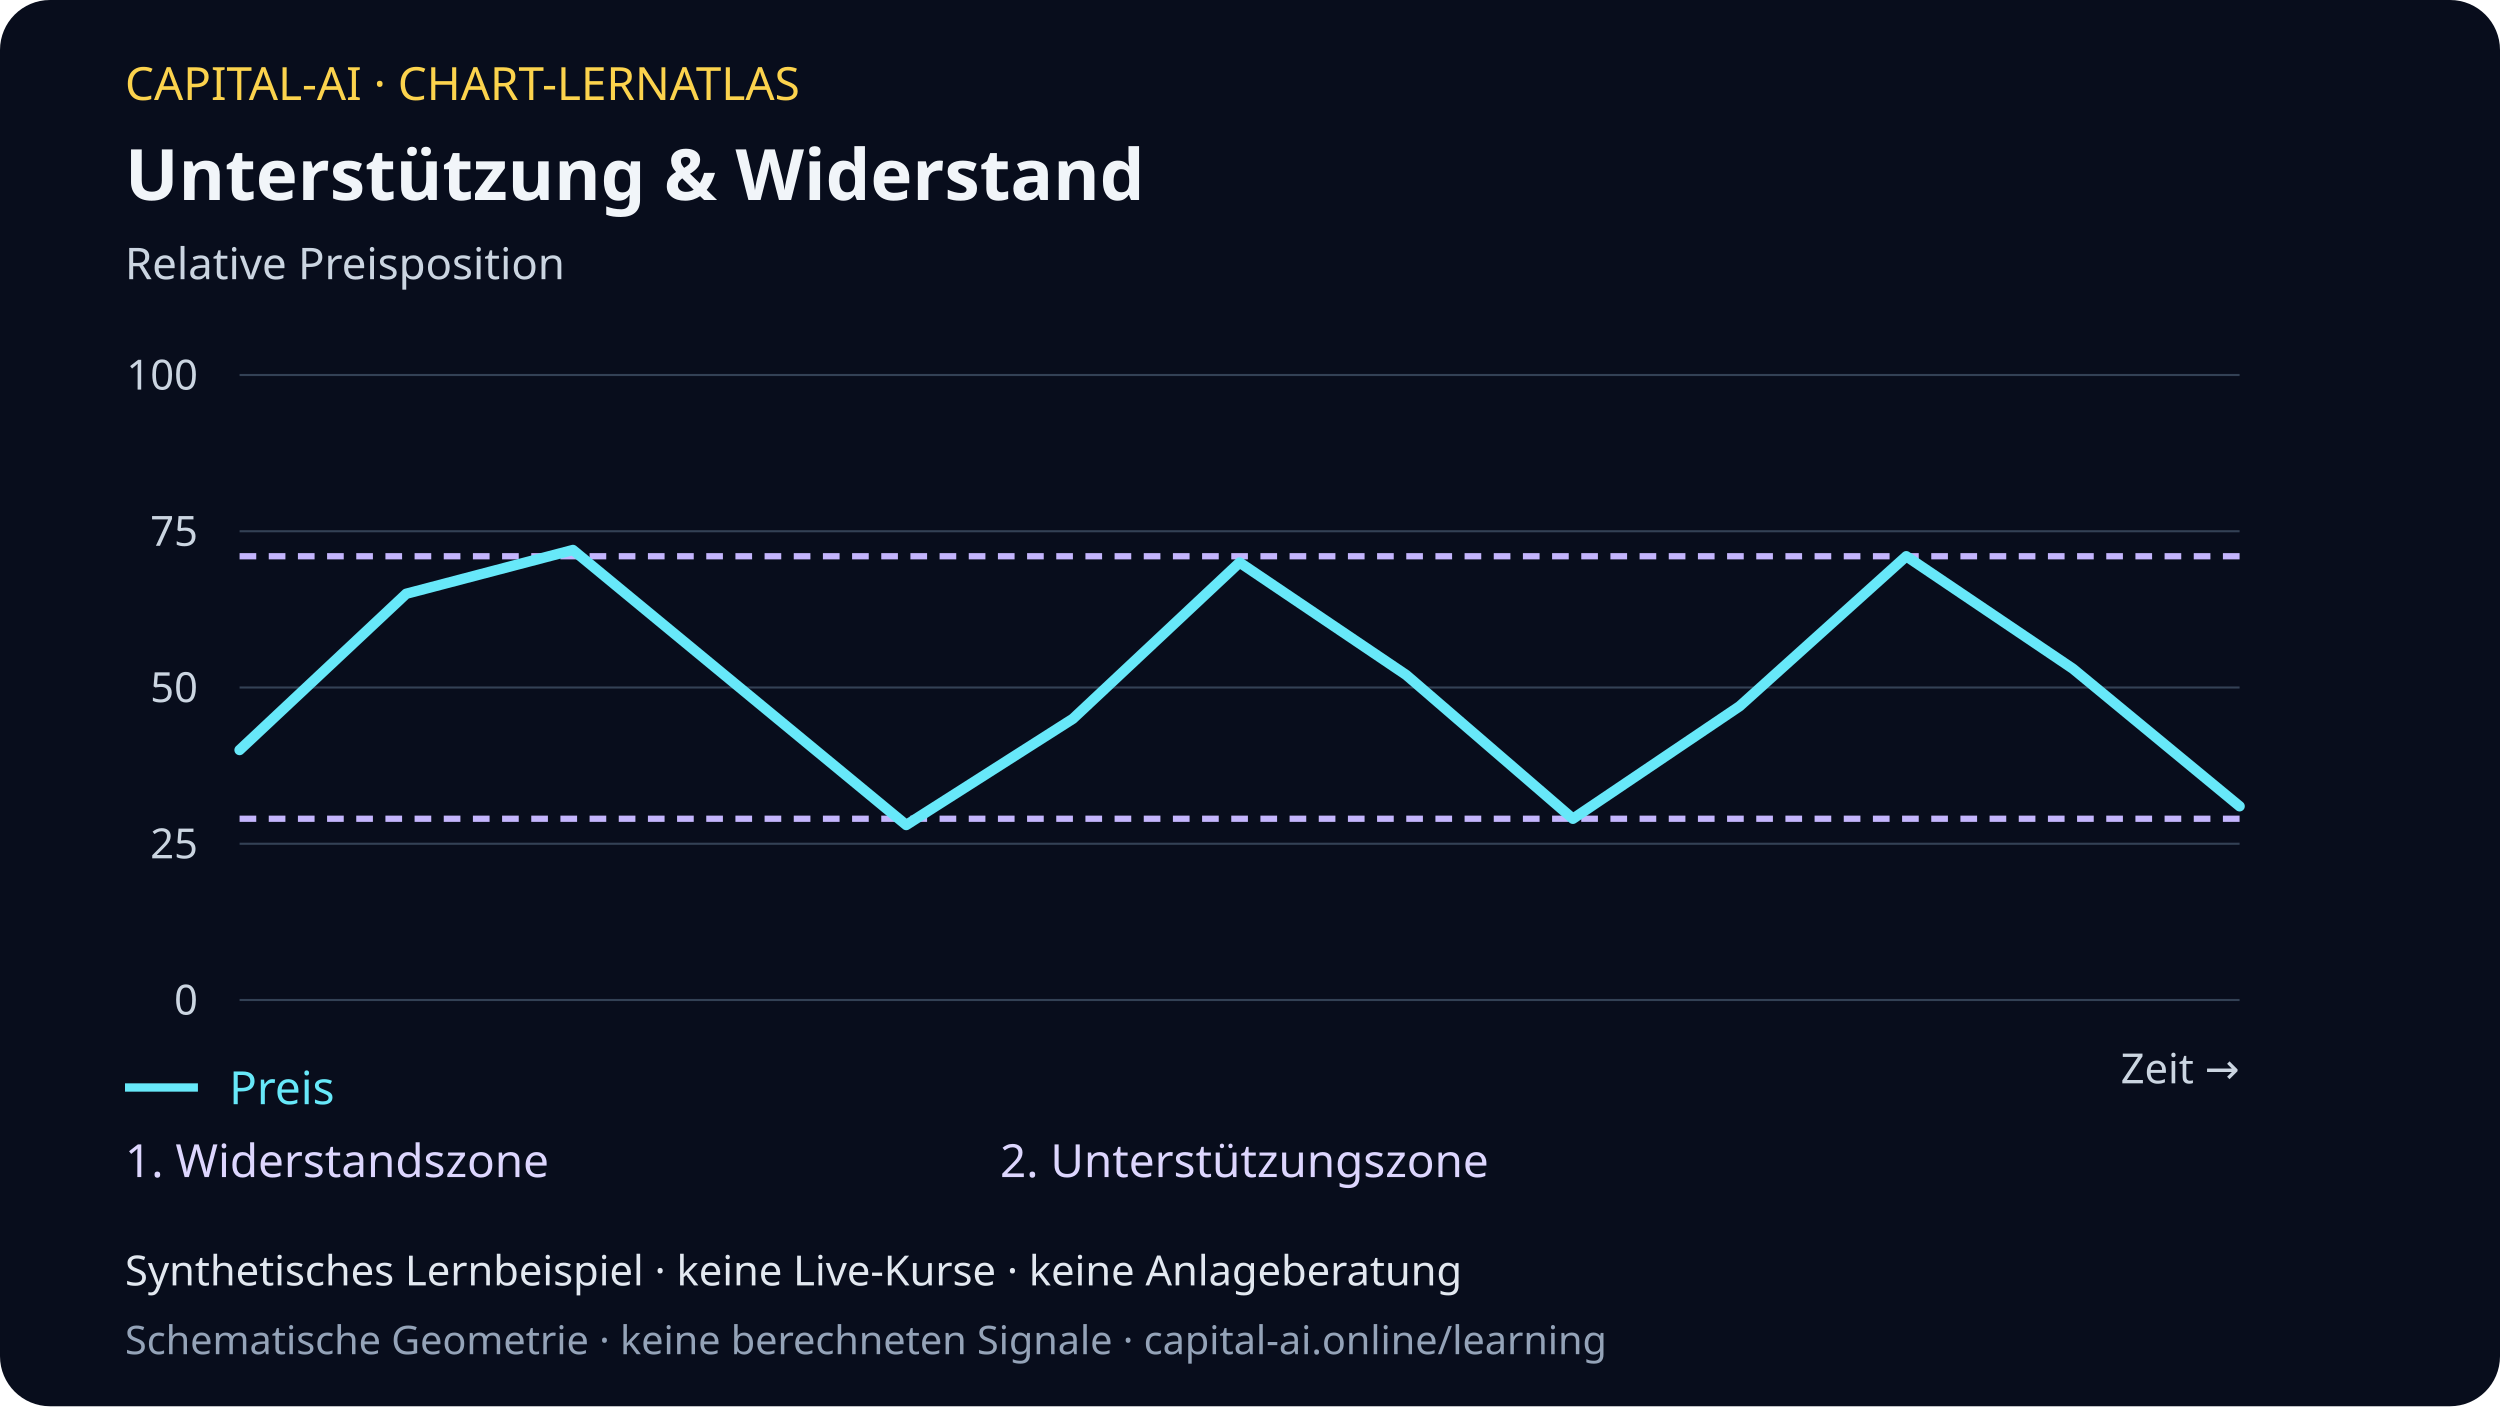
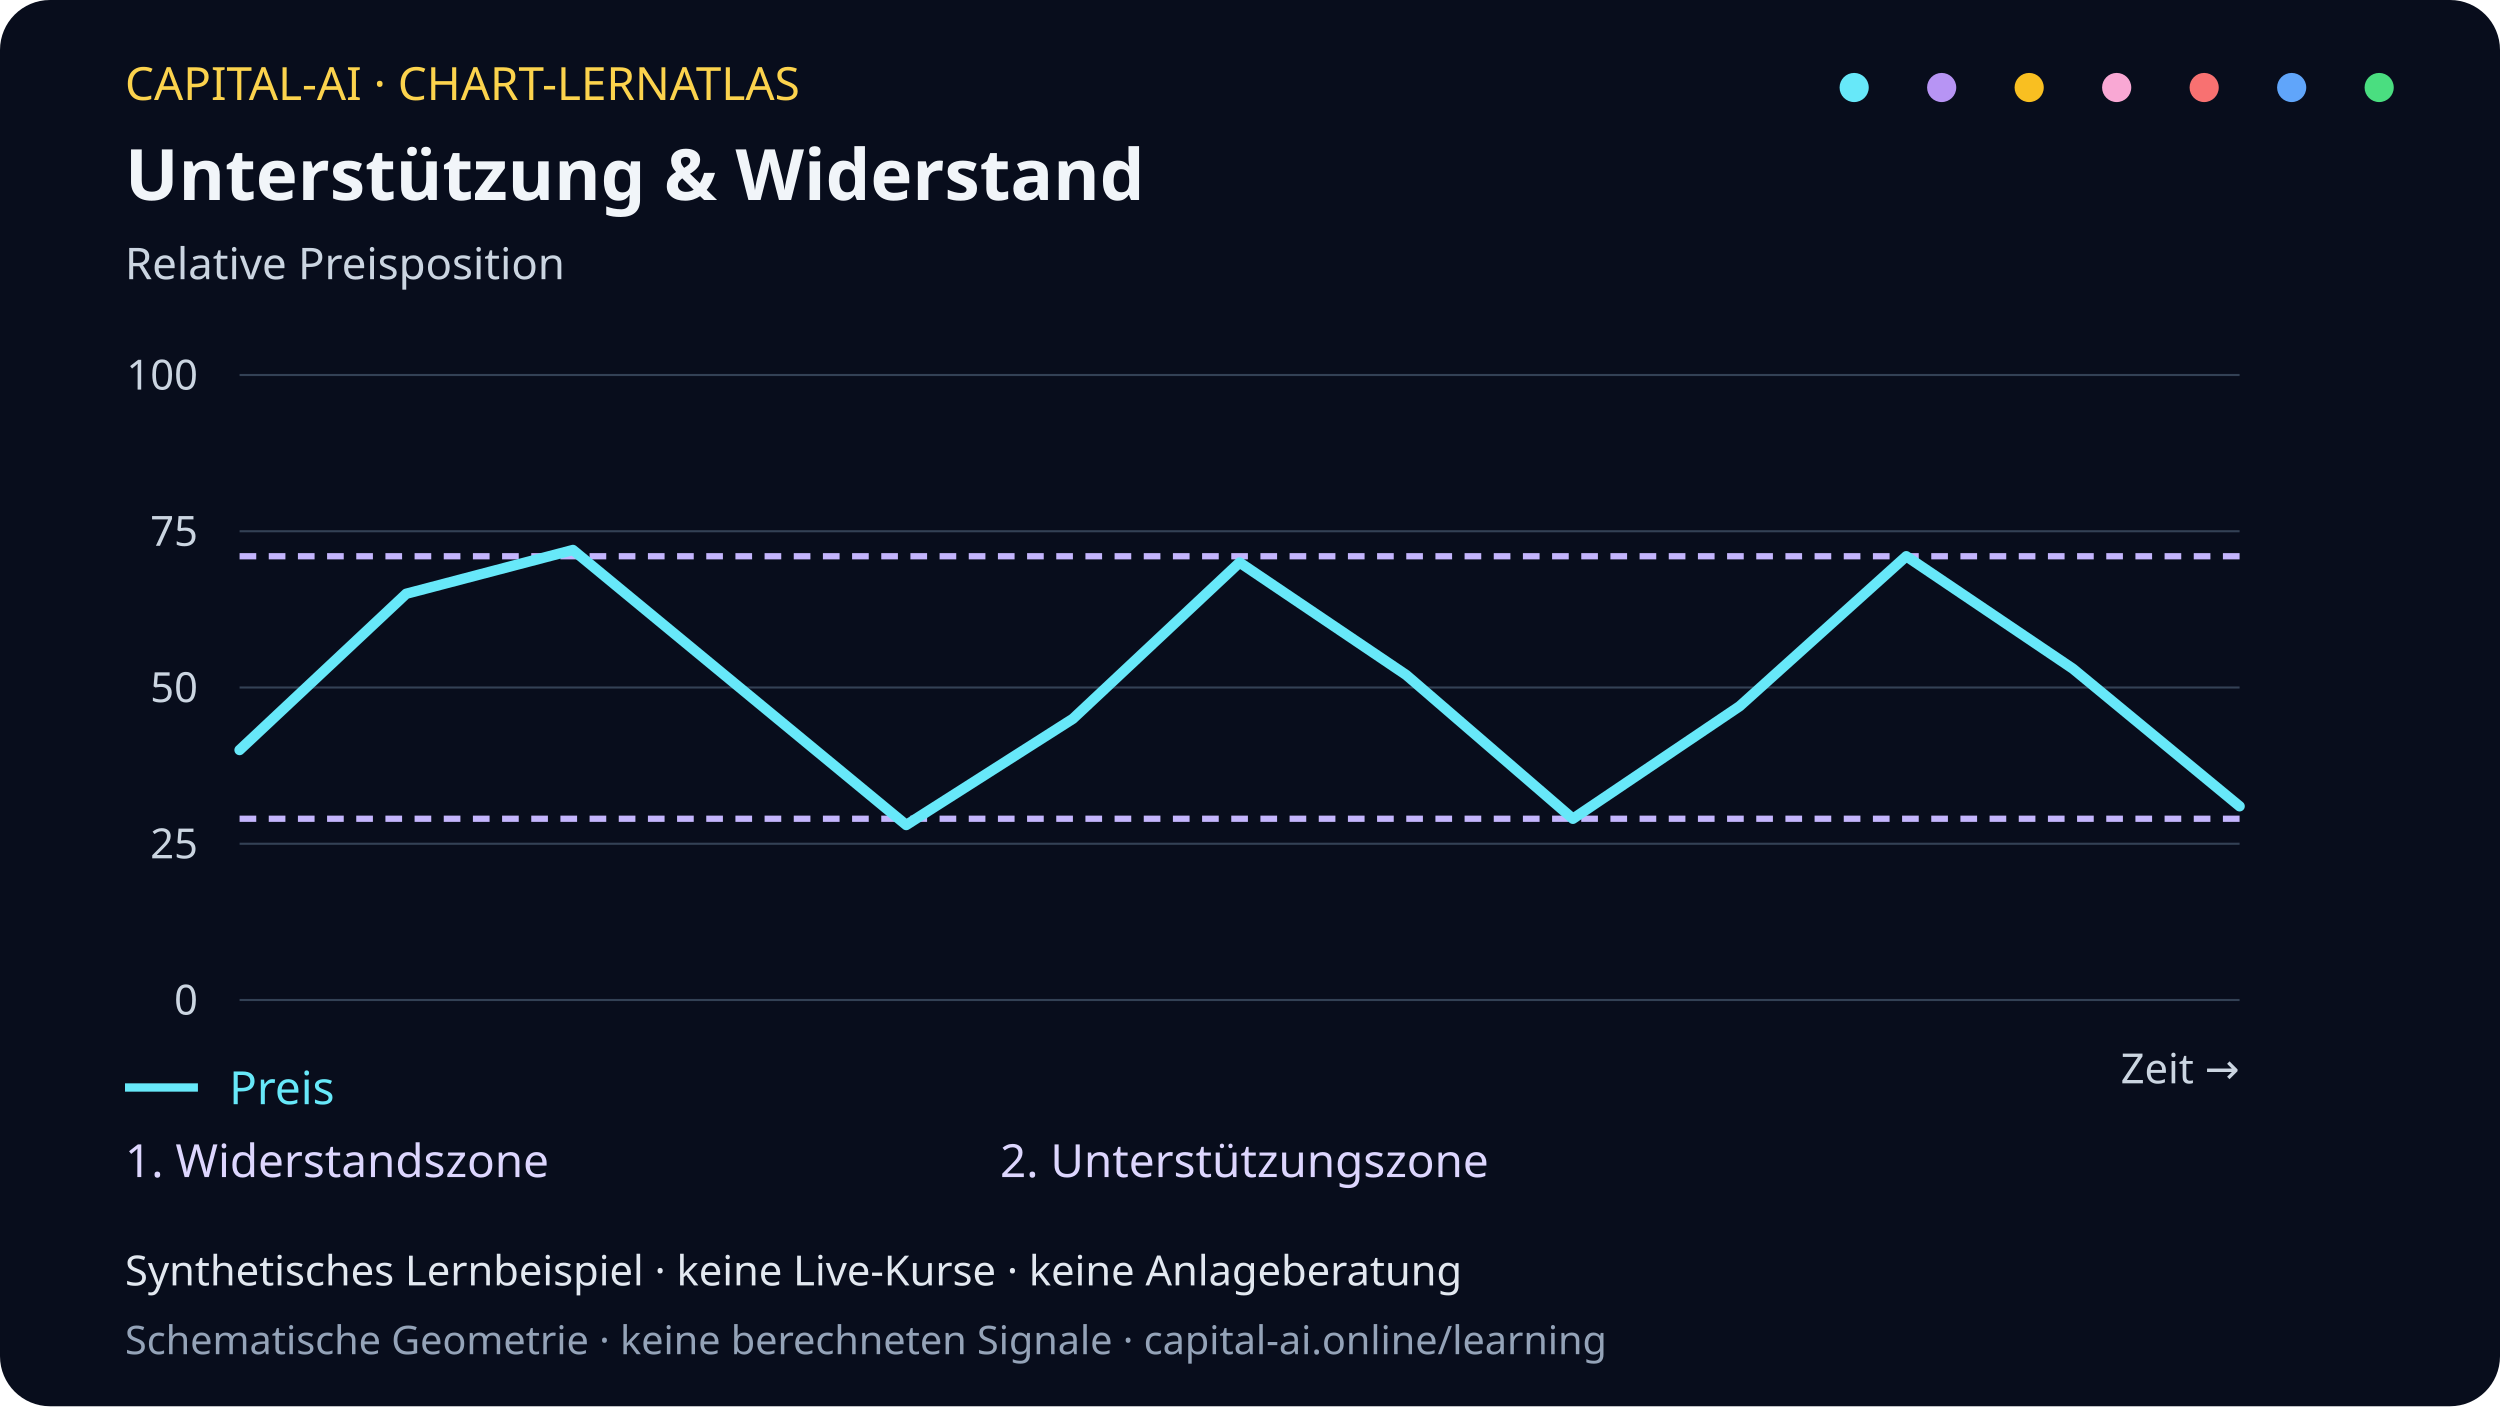
<svg xmlns="http://www.w3.org/2000/svg" viewBox="0 0 1200 675" role="img" aria-label="Unterstützung &amp; Widerstand. Wiederholte Reaktionen an ähnlichen Tiefs und Hochs bilden beobachtbare Unterstützungs- und Widerstandszonen. Synthetisches Lernbeispiel · keine Live-Kurse · keine Anlageberatung" class="h-auto w-full rounded-xl">
  <rect width="1200" height="675" rx="24" fill="#080d1c" />
+   <g aria-hidden="true" data-universe-spectrum="CAPITAL_AI_UNIVERSE@1">
+     <circle cx="890" cy="42" r="7" fill="#67E8F9" />
+     <circle cx="932" cy="42" r="7" fill="#B794F4" />
+     <circle cx="974" cy="42" r="7" fill="#F9BF21" />
+     <circle cx="1016" cy="42" r="7" fill="#F9A8D4" />
+     <circle cx="1058" cy="42" r="7" fill="#F87171" />
+     <circle cx="1100" cy="42" r="7" fill="#60A5FA" />
+     <circle cx="1142" cy="42" r="7" fill="#4ADE80" />
+   </g>
  <g font-family="system-ui, sans-serif">
    <text x="60" y="48" fill="#fcd34d" font-size="22">CAPITAL-AI · CHART-LERNATLAS</text>
    <text x="60" y="96" fill="#f1f5f9" font-size="34" font-weight="700">Unterstützung &amp; Widerstand</text>
    <text x="60" y="134" fill="#cbd5e1" font-size="21">Relative Preisposition</text>
    <g>
      <line x1="115" x2="1075" y1="480" y2="480" stroke="#334155" />
      <text x="95" y="487" text-anchor="end" fill="#cbd5e1" font-size="20">0</text>
    </g>
    <g>
      <line x1="115" x2="1075" y1="405" y2="405" stroke="#334155" />
      <text x="95" y="412" text-anchor="end" fill="#cbd5e1" font-size="20">25</text>
    </g>
    <g>
      <line x1="115" x2="1075" y1="330" y2="330" stroke="#334155" />
      <text x="95" y="337" text-anchor="end" fill="#cbd5e1" font-size="20">50</text>
    </g>
    <g>
      <line x1="115" x2="1075" y1="255" y2="255" stroke="#334155" />
      <text x="95" y="262" text-anchor="end" fill="#cbd5e1" font-size="20">75</text>
    </g>
    <g>
      <line x1="115" x2="1075" y1="180" y2="180" stroke="#334155" />
      <text x="95" y="187" text-anchor="end" fill="#cbd5e1" font-size="20">100</text>
    </g>
    <g>
      <line x1="115" y1="267" x2="1075" y2="267" stroke="#c4b5fd" stroke-width="3" stroke-dasharray="8 6" />
      <text x="60" y="565" fill="#ddd6fe" font-size="22">1. Widerstandszone</text>
    </g>
    <g>
      <line x1="115" y1="393" x2="1075" y2="393" stroke="#c4b5fd" stroke-width="3" stroke-dasharray="8 6" />
      <text x="480" y="565" fill="#ddd6fe" font-size="22">2. Unterstützungszone</text>
    </g>
    <g>
      <polyline points="115,360 195,285 275,264 355,330 435,396 515,345 595,270 675,324 755,393 835,339 915,267 995,321 1075,387" fill="none" stroke="#67e8f9" stroke-width="5" stroke-linejoin="round" stroke-linecap="round" />
      <line x1="60" x2="95" y1="522" y2="522" stroke="#67e8f9" stroke-width="4" />
      <text x="110" y="530" fill="#67e8f9" font-size="22">Preis</text>
    </g>
    <text x="1075" y="520" text-anchor="end" fill="#cbd5e1" font-size="20">Zeit →</text>
    <text x="60" y="617" fill="#e2e8f0" font-size="20">Synthetisches Lernbeispiel · keine Live-Kurse · keine Anlageberatung</text>
    <text x="60" y="650" fill="#94a3b8" font-size="19">Schematische Geometrie · keine berechneten Signale · capital-ai.online/learning</text>
  </g>
</svg>
